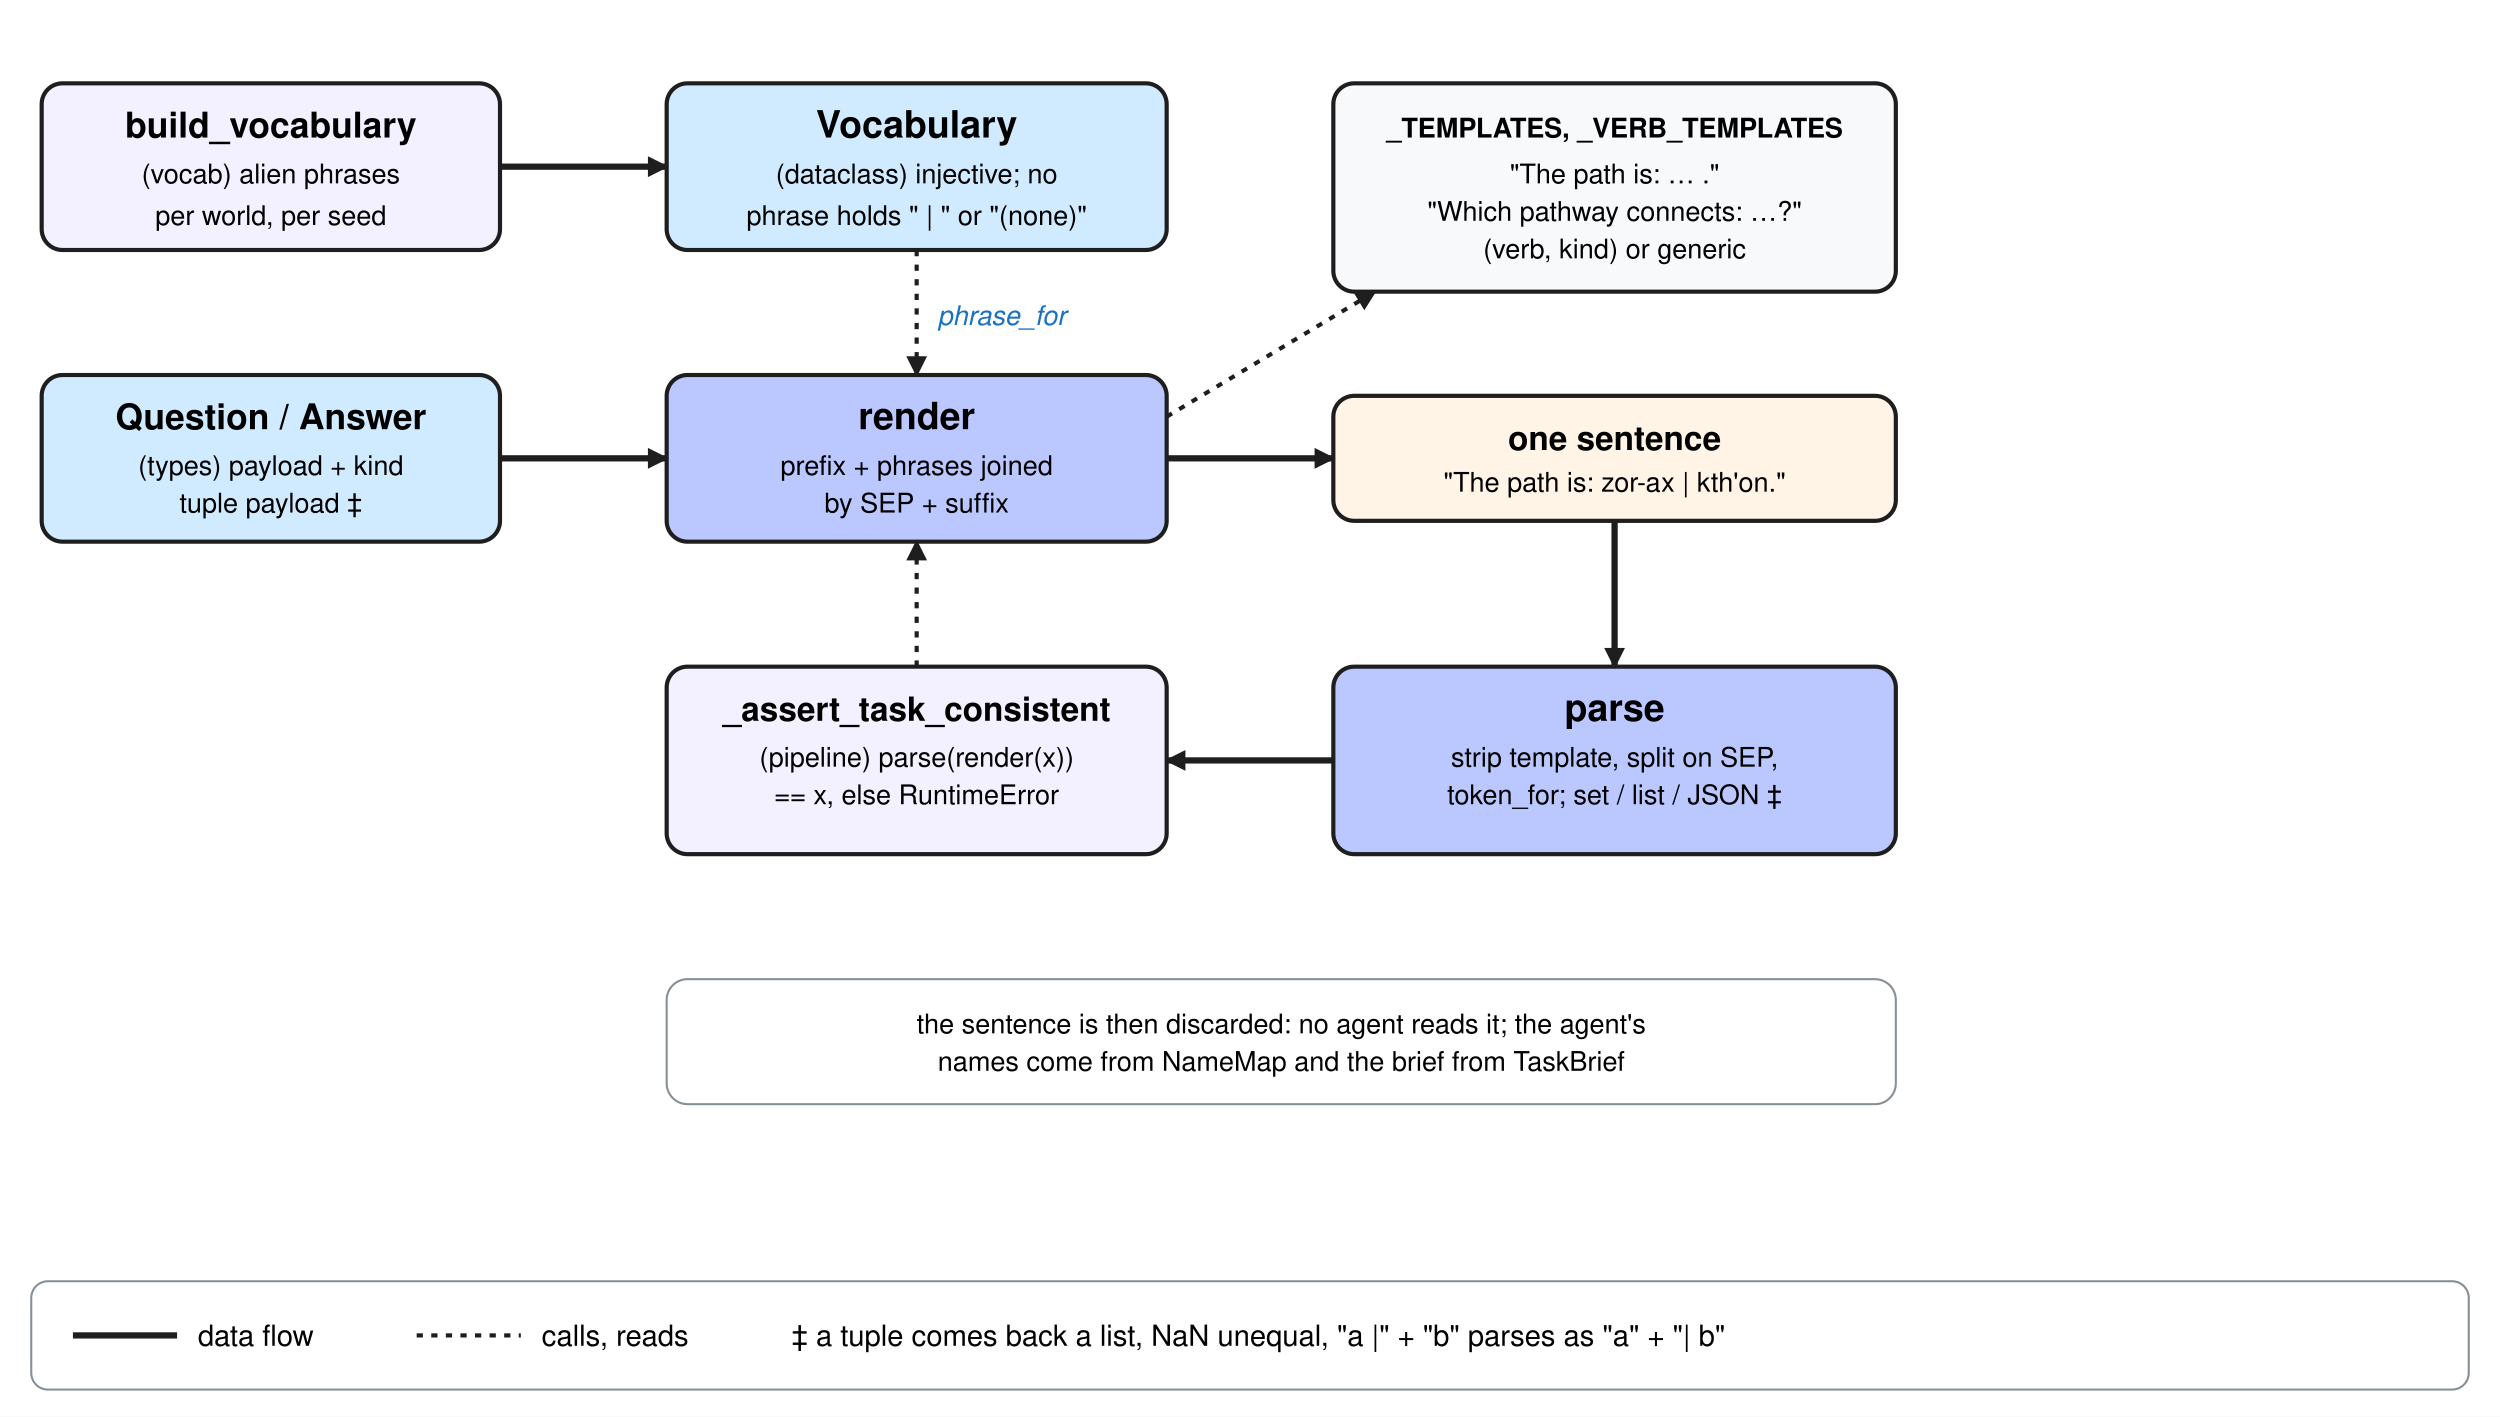
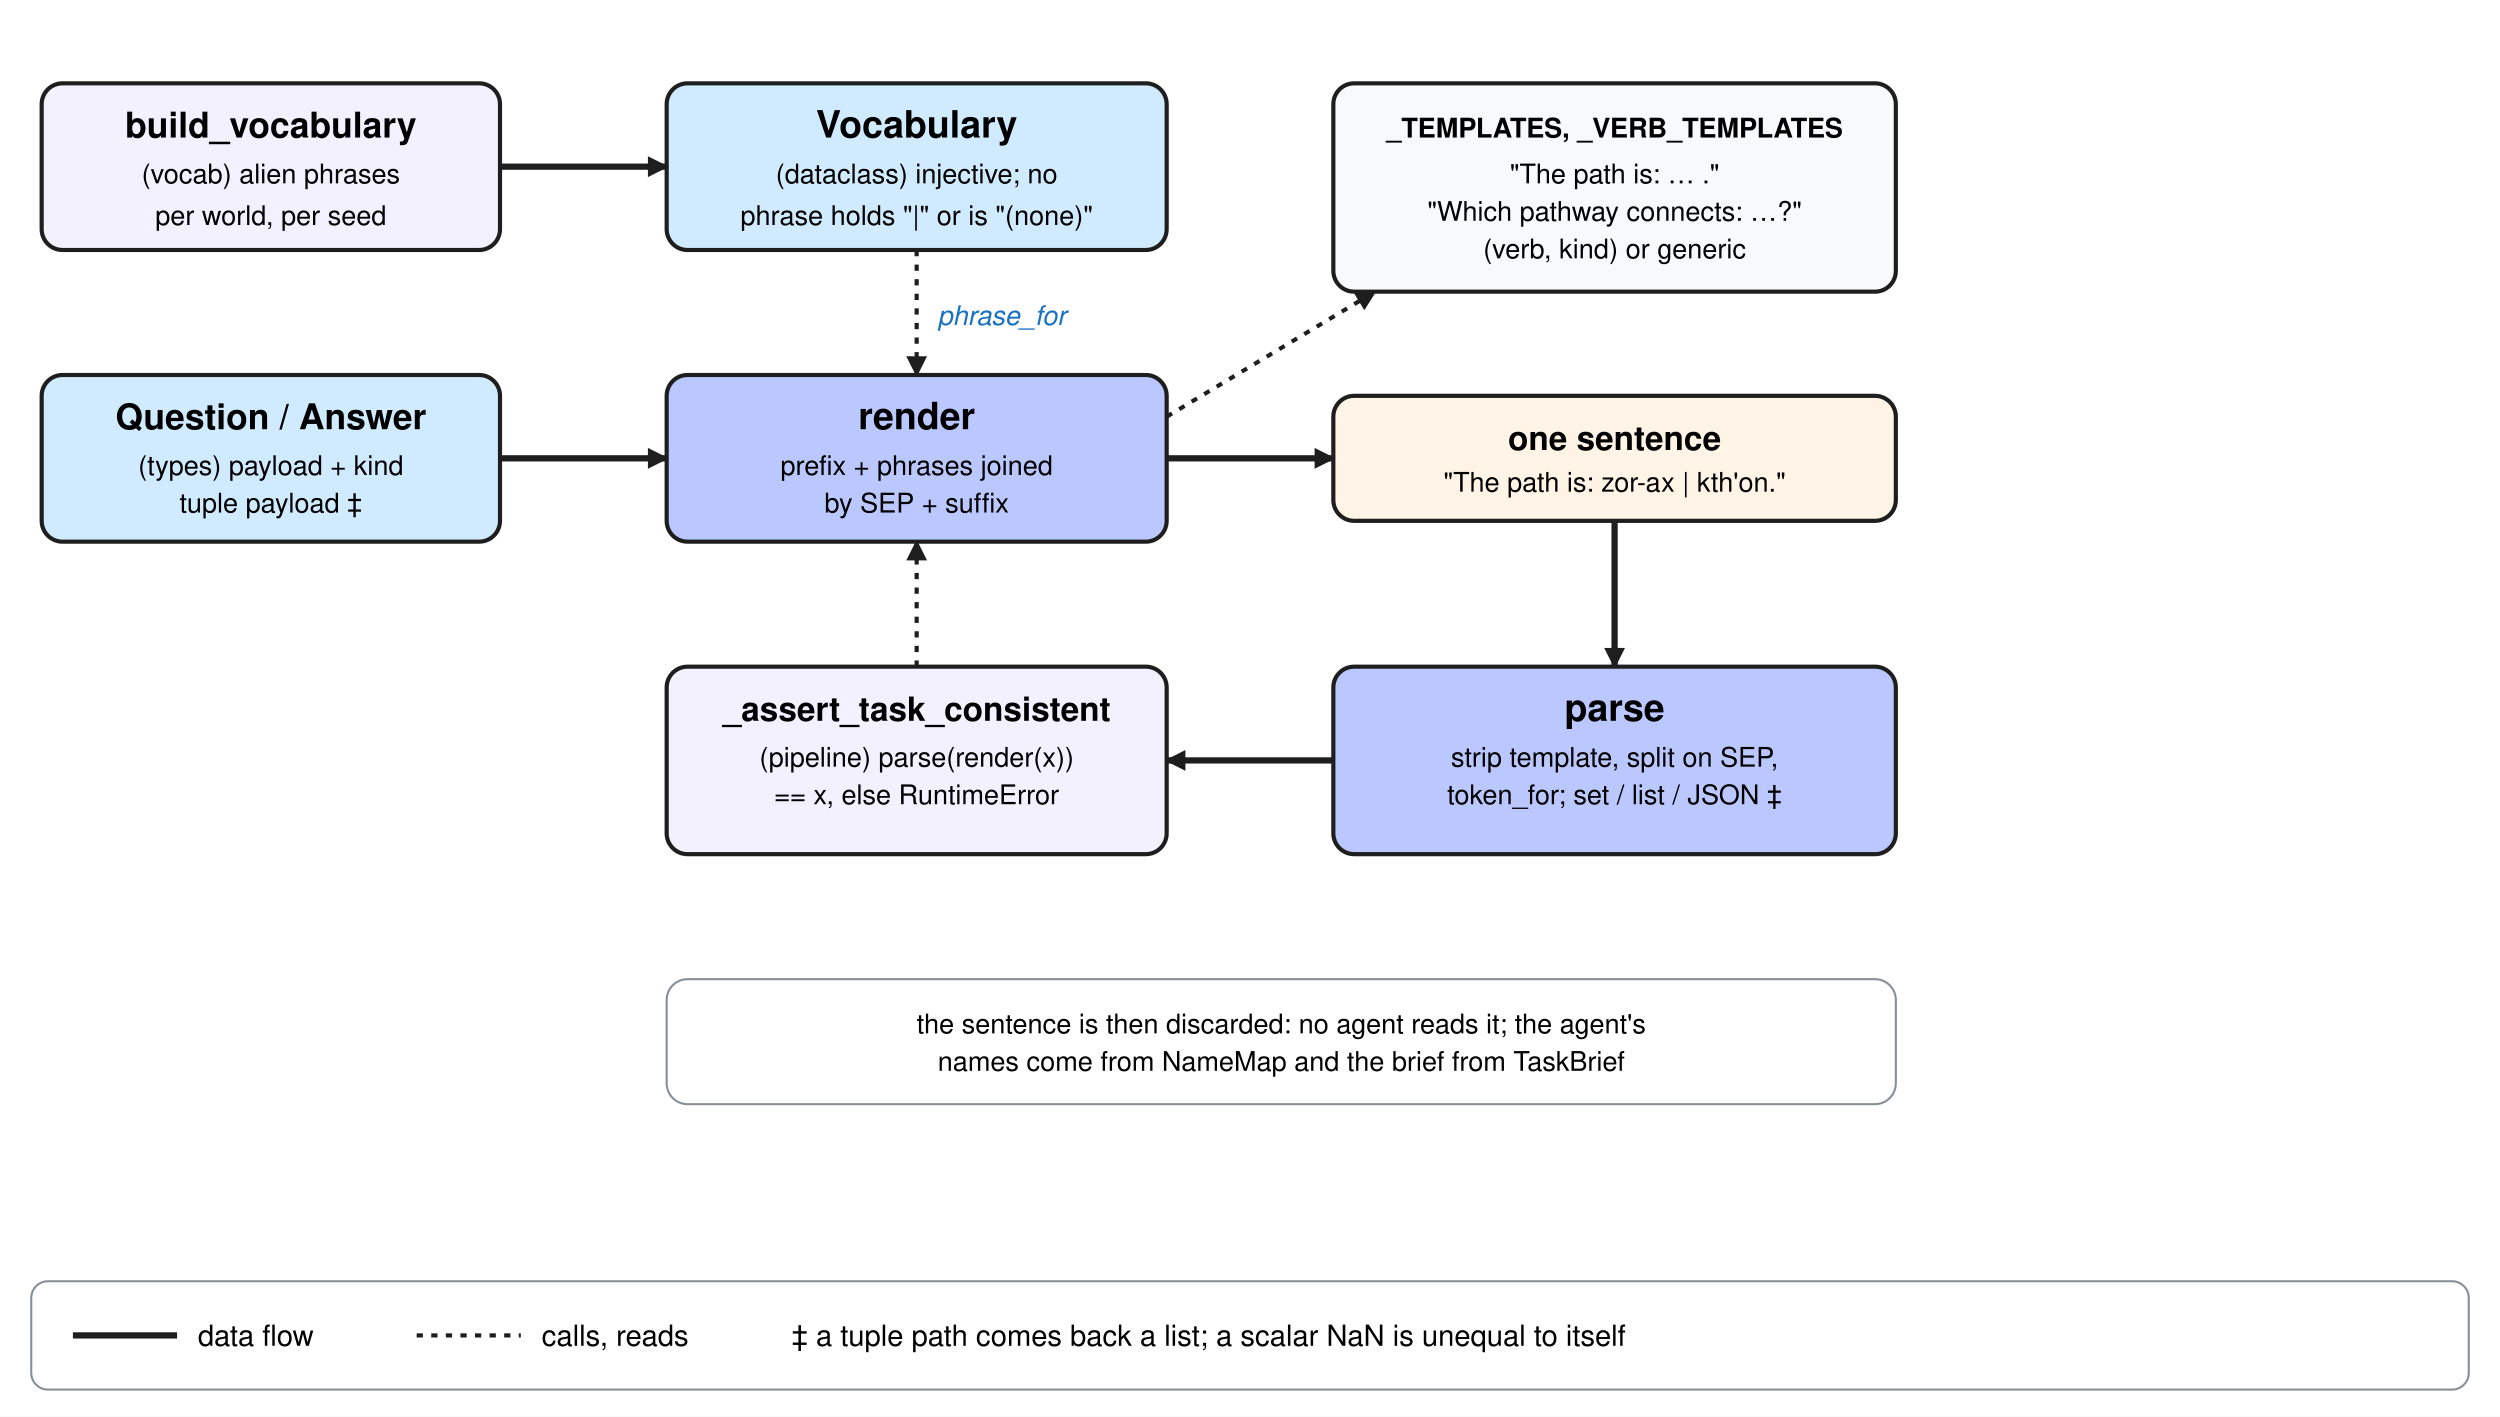
<svg xmlns="http://www.w3.org/2000/svg" width="2400" height="1360" viewBox="0 0 1200 680" font-family="Helvetica, Arial, sans-serif">
  <defs>
    <marker id="arrowhead" viewBox="0 0 10 10" refX="9" refY="5" markerUnits="userSpaceOnUse" markerWidth="10" markerHeight="10" orient="auto-start-reverse">
      <polygon id="arrowhead-shape" points="0,0 10,5 0,10" fill="#1e1e1e" />
    </marker>
  </defs>
  <rect id="bg" x="0" y="0" width="1200" height="680" fill="#ffffff" />
  <g id="n-q">
    <rect id="n-q-box" x="20" y="180" width="220" height="80" rx="10" fill="#d0ebff" stroke="#1e1e1e" stroke-width="2" />
    <text id="n-q-name" x="130" y="206" font-size="17" font-weight="600" text-anchor="middle">Question / Answer</text>
    <text id="n-q-kind" x="130" y="228" font-size="13" text-anchor="middle">(types) payload + kind</text>
    <text id="n-q-kind2" x="130" y="246" font-size="13" text-anchor="middle">tuple payload ‡</text>
  </g>
  <g id="n-vocab">
    <rect id="n-vocab-box" x="320" y="40" width="240" height="80" rx="10" fill="#d0ebff" stroke="#1e1e1e" stroke-width="2" />
    <text id="n-vocab-name" x="440" y="66" font-size="18" font-weight="600" text-anchor="middle">Vocabulary</text>
    <text id="n-vocab-kind" x="440" y="88" font-size="13" text-anchor="middle">(dataclass) injective; no</text>
-     <text id="n-vocab-kind2" x="440" y="108" font-size="13" text-anchor="middle">phrase holds " | " or "(none)"</text>
+     <text id="n-vocab-kind2" x="440" y="108" font-size="13" text-anchor="middle">phrase holds "|" or is "(none)"</text>
  </g>
  <g id="n-bv">
    <rect id="n-bv-box" x="20" y="40" width="220" height="80" rx="10" fill="#f3f0ff" stroke="#1e1e1e" stroke-width="2" />
    <text id="n-bv-name" x="130" y="66" font-size="17" font-weight="600" text-anchor="middle">build_vocabulary</text>
    <text id="n-bv-kind" x="130" y="88" font-size="13" text-anchor="middle">(vocab) alien phrases</text>
    <text id="n-bv-kind2" x="130" y="108" font-size="13" text-anchor="middle">per world, per seed</text>
  </g>
  <line id="e-bv-vocab" x1="240" y1="80" x2="320" y2="80" stroke="#1e1e1e" stroke-width="3" marker-end="url(#arrowhead)" />
  <g id="n-render">
    <rect id="n-render-box" x="320" y="180" width="240" height="80" rx="10" fill="#bac8ff" stroke="#1e1e1e" stroke-width="2" />
    <text id="n-render-name" x="440" y="206" font-size="18" font-weight="600" text-anchor="middle">render</text>
    <text id="n-render-kind" x="440" y="228" font-size="13" text-anchor="middle">prefix + phrases joined</text>
    <text id="n-render-kind2" x="440" y="246" font-size="13" text-anchor="middle">by SEP + suffix</text>
  </g>
  <line id="e-q-render" x1="240" y1="220" x2="320" y2="220" stroke="#1e1e1e" stroke-width="3" marker-end="url(#arrowhead)" />
  <line id="e-vocab-render" x1="440" y1="120" x2="440" y2="180" stroke="#1e1e1e" stroke-width="2" stroke-dasharray="3 4" marker-end="url(#arrowhead)" />
  <text id="l-vocab-render" x="450" y="156" font-size="13" fill="#1971c2" font-style="italic">phrase_for</text>
  <g id="n-tmpl">
    <rect id="n-tmpl-box" x="640" y="40" width="270" height="100" rx="10" fill="#f8f9fa" stroke="#1e1e1e" stroke-width="2" />
    <text id="n-tmpl-name" x="775" y="66" font-size="13" font-weight="600" text-anchor="middle">_TEMPLATES, _VERB_TEMPLATES</text>
    <text id="n-tmpl-k1" x="775" y="88" font-size="13" text-anchor="middle">"The path is: … ."</text>
    <text id="n-tmpl-k2" x="775" y="106" font-size="13" text-anchor="middle">"Which pathway connects: …?"</text>
    <text id="n-tmpl-k3" x="775" y="124" font-size="13" text-anchor="middle">(verb, kind) or generic</text>
  </g>
  <line id="e-render-tmpl" x1="560" y1="200" x2="660" y2="140" stroke="#1e1e1e" stroke-width="2" stroke-dasharray="3 4" marker-end="url(#arrowhead)" />
  <g id="n-text">
    <rect id="n-text-box" x="640" y="190" width="270" height="60" rx="10" fill="#fff4e6" stroke="#1e1e1e" stroke-width="2" />
    <text id="n-text-name" x="775" y="216" font-size="16" font-weight="600" text-anchor="middle">one sentence</text>
    <text id="n-text-kind" x="775" y="236" font-size="13" text-anchor="middle">"The path is: zor-ax | kth'on."</text>
  </g>
  <line id="e-render-text" x1="560" y1="220" x2="640" y2="220" stroke="#1e1e1e" stroke-width="3" marker-end="url(#arrowhead)" />
  <g id="n-parse">
    <rect id="n-parse-box" x="640" y="320" width="270" height="90" rx="10" fill="#bac8ff" stroke="#1e1e1e" stroke-width="2" />
    <text id="n-parse-name" x="775" y="346" font-size="18" font-weight="600" text-anchor="middle">parse</text>
    <text id="n-parse-k1" x="775" y="368" font-size="13" text-anchor="middle">strip template, split on SEP,</text>
    <text id="n-parse-k2" x="775" y="386" font-size="13" text-anchor="middle">token_for; set / list / JSON ‡</text>
  </g>
  <line id="e-text-parse" x1="775" y1="250" x2="775" y2="320" stroke="#1e1e1e" stroke-width="3" marker-end="url(#arrowhead)" />
  <g id="n-guard">
    <rect id="n-guard-box" x="320" y="320" width="240" height="90" rx="10" fill="#f3f0ff" stroke="#1e1e1e" stroke-width="2" />
    <text id="n-guard-name" x="440" y="346" font-size="16" font-weight="600" text-anchor="middle">_assert_task_consistent</text>
    <text id="n-guard-k1" x="440" y="368" font-size="13" text-anchor="middle">(pipeline) parse(render(x))</text>
    <text id="n-guard-k2" x="440" y="386" font-size="13" text-anchor="middle">== x, else RuntimeError</text>
  </g>
  <line id="e-parse-guard" x1="640" y1="365" x2="560" y2="365" stroke="#1e1e1e" stroke-width="3" marker-end="url(#arrowhead)" />
  <line id="e-guard-render" x1="440" y1="320" x2="440" y2="260" stroke="#1e1e1e" stroke-width="2" stroke-dasharray="3 4" marker-end="url(#arrowhead)" />
  <g id="n-discard">
    <rect id="n-discard-box" x="320" y="470" width="590" height="60" rx="10" fill="#ffffff" stroke="#868e96" stroke-width="1" />
    <text id="n-discard-k1" x="615" y="496" font-size="13" text-anchor="middle">the sentence is then discarded: no agent reads it; the agent's</text>
    <text id="n-discard-k2" x="615" y="514" font-size="13" text-anchor="middle">names come from NameMap and the brief from TaskBrief</text>
  </g>
  <g id="legend">
    <rect id="legend-box" x="15" y="615" width="1170" height="52" rx="8" fill="#ffffff" stroke="#868e96" stroke-width="1" />
    <line id="legend-solid" x1="35" y1="641" x2="85" y2="641" stroke="#1e1e1e" stroke-width="3" />
    <text id="legend-solid-text" x="95" y="646" font-size="14">data flow</text>
    <line id="legend-dotted" x1="200" y1="641" x2="250" y2="641" stroke="#1e1e1e" stroke-width="2" stroke-dasharray="3 4" />
    <text id="legend-dotted-text" x="260" y="646" font-size="14">calls, reads</text>
-     <text id="legend-dagger" x="380" y="646" font-size="14">‡ a tuple comes back a list, NaN unequal, "a |" + "b" parses as "a" + "| b"</text>
+     <text id="legend-dagger" x="380" y="646" font-size="14">‡ a tuple path comes back a list; a scalar NaN is unequal to itself</text>
  </g>
</svg>
